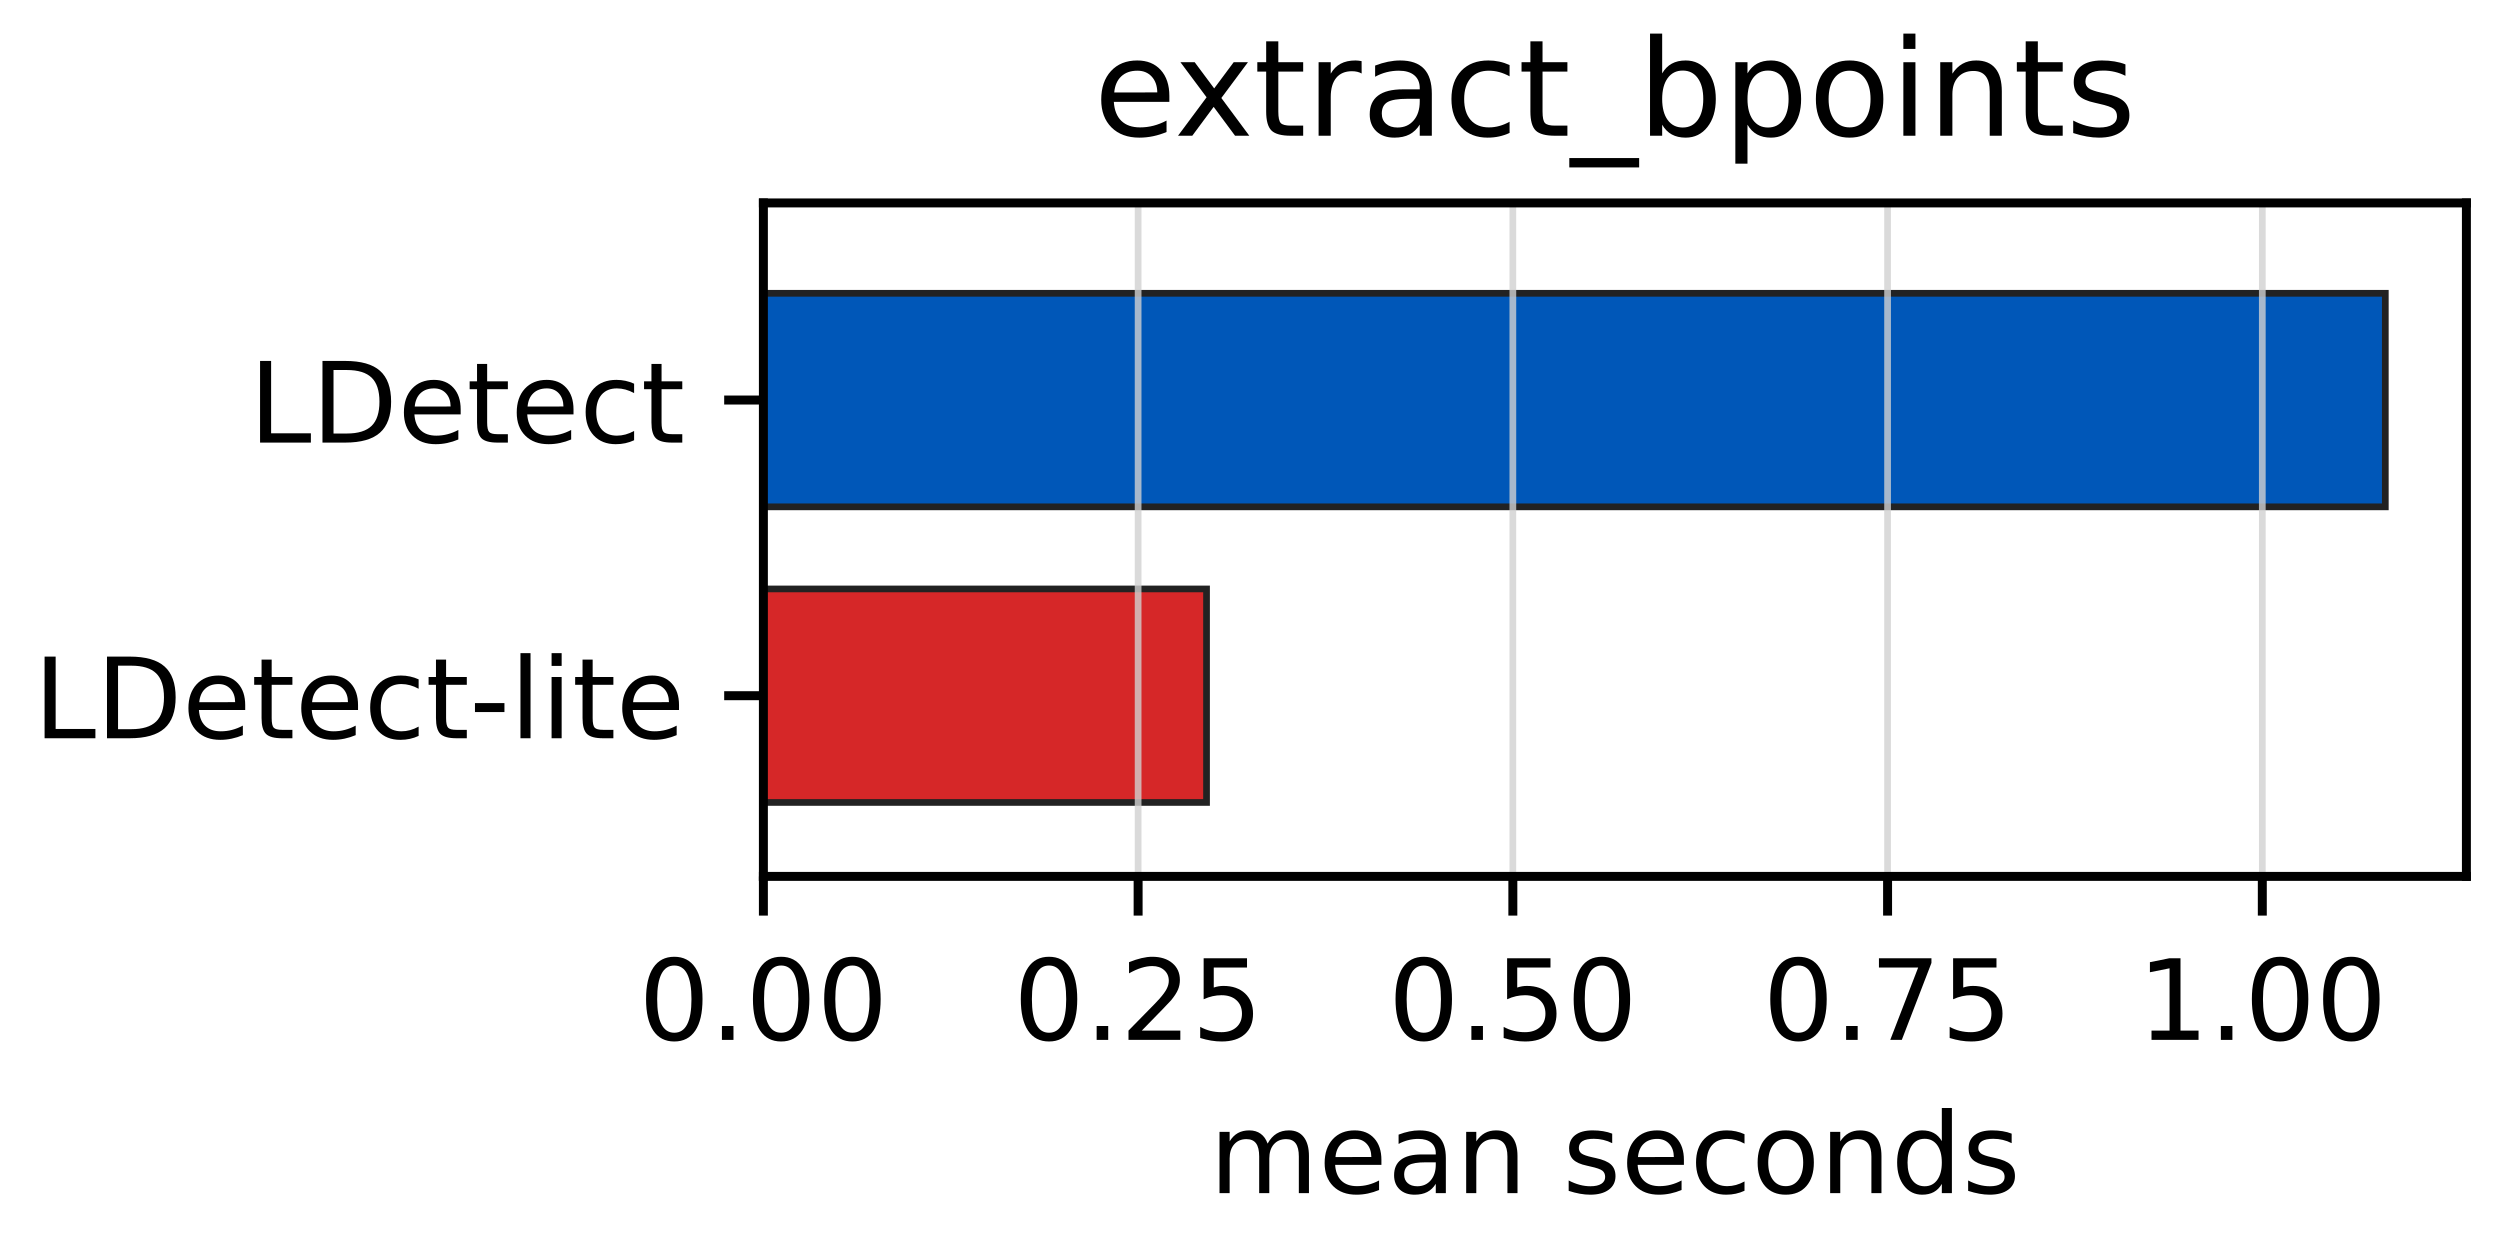
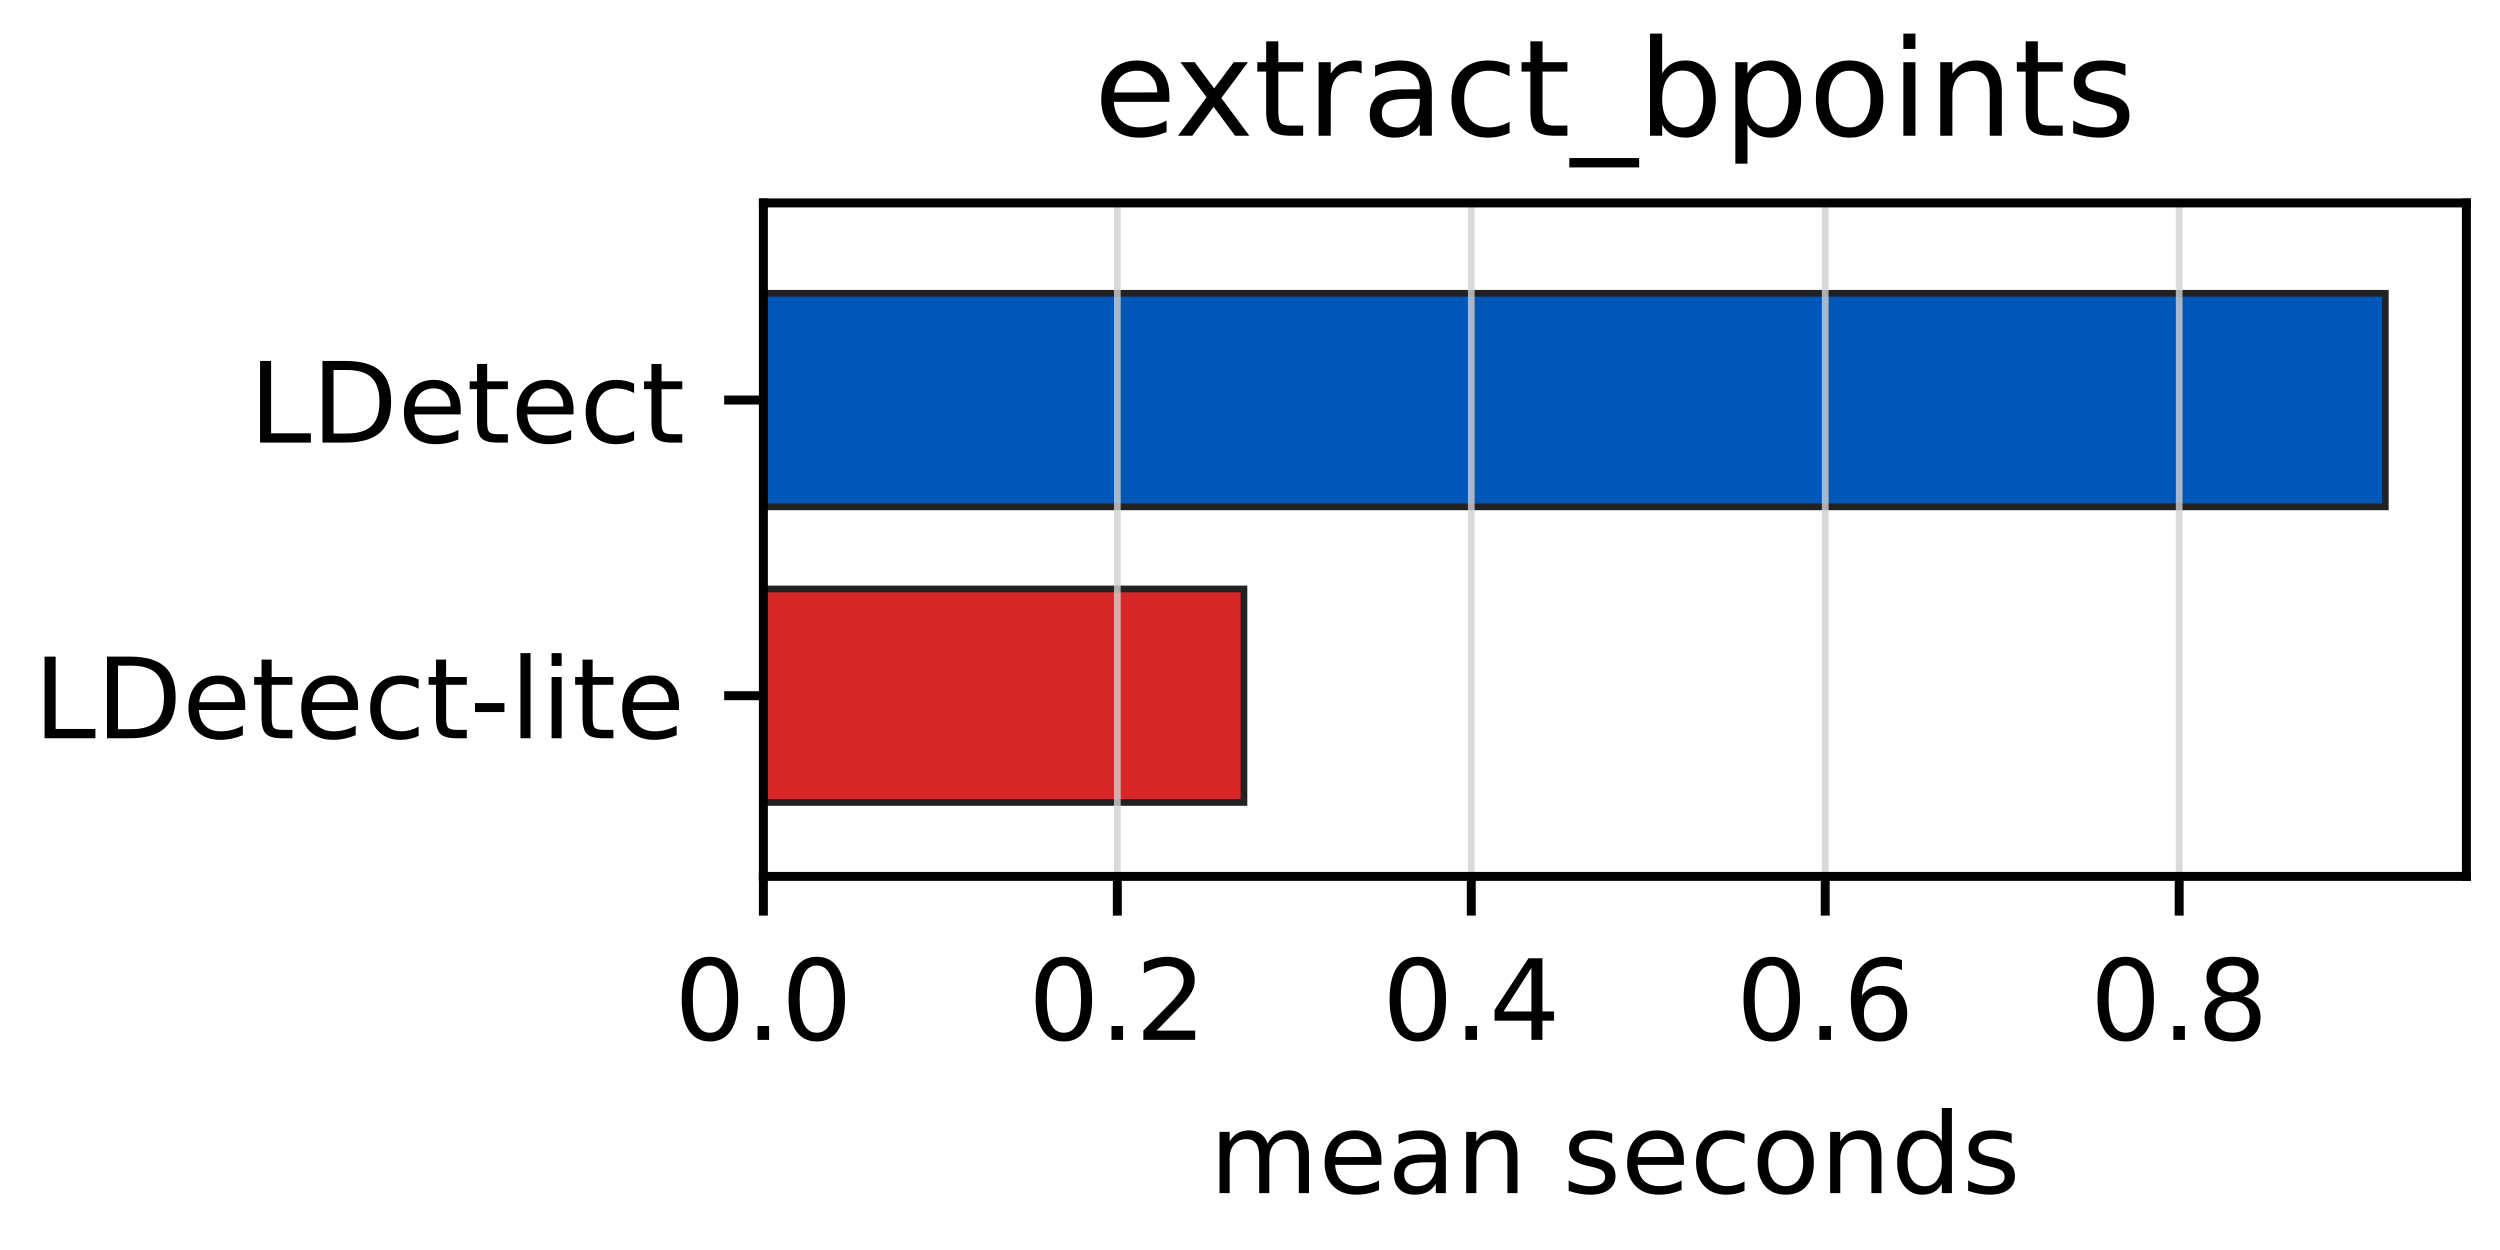
<svg xmlns="http://www.w3.org/2000/svg" xmlns:xlink="http://www.w3.org/1999/xlink" width="223.2pt" height="111.6pt" viewBox="0 0 223.2 111.6" version="1.1">
  <defs>
    <style type="text/css">*{stroke-linejoin: round; stroke-linecap: butt}</style>
  </defs>
  <g id="figure_1">
    <g id="patch_1">
      <path d="M 0 111.6  L 223.2 111.6  L 223.2 0  L 0 0  z " style="fill: #ffffff" />
    </g>
    <g id="axes_1">
      <g id="patch_2">
        <path d="M 68.155 78.244  L 220.2 78.244  L 220.2 18.118  L 68.155 18.118  z " style="fill: #ffffff" />
      </g>
      <g id="patch_3">
-         <path d="M 68.155 26.184  L 212.96 26.184  L 212.96 45.248  L 68.155 45.248  z " clip-path="url(#pf72b6d9732)" style="fill: #0057b8; stroke: #222222; stroke-width: 0.6; stroke-linejoin: miter" />
+         <path d="M 68.155 26.184  L 212.96 26.184  L 212.96 45.248  L 68.155 45.248  z " clip-path="url(#pf79635552e)" style="fill: #0057b8; stroke: #222222; stroke-width: 0.6; stroke-linejoin: miter" />
      </g>
      <g id="patch_4">
-         <path d="M 68.155 52.58  L 107.719 52.58  L 107.719 71.644  L 68.155 71.644  z " clip-path="url(#pf72b6d9732)" style="fill: #d62728; stroke: #222222; stroke-width: 0.6; stroke-linejoin: miter" />
+         <path d="M 68.155 52.58  L 111.06 52.58  L 111.06 71.644  L 68.155 71.644  z " clip-path="url(#pf79635552e)" style="fill: #d62728; stroke: #222222; stroke-width: 0.6; stroke-linejoin: miter" />
      </g>
      <g id="matplotlib.axis_1">
        <g id="xtick_1">
          <g id="line2d_1">
-             <path d="M 68.155 78.244  L 68.155 18.118  " clip-path="url(#pf72b6d9732)" style="fill: none; stroke: #d0d0d0; stroke-opacity: 0.8; stroke-width: 0.6; stroke-linecap: square" />
+             <path d="M 68.155 78.244  L 68.155 18.118  " clip-path="url(#pf79635552e)" style="fill: none; stroke: #d0d0d0; stroke-opacity: 0.8; stroke-width: 0.6; stroke-linecap: square" />
          </g>
          <g id="line2d_2">
            <defs>
-               <path id="m9bc9ebdd92" d="M 0 0  L 0 3.5  " style="stroke: #000000; stroke-width: 0.8" />
+               <path id="m3f5663f6fd" d="M 0 0  L 0 3.5  " style="stroke: #000000; stroke-width: 0.8" />
            </defs>
            <g>
-               <use xlink:href="#m9bc9ebdd92" x="68.155" y="78.244" style="stroke: #000000; stroke-width: 0.8" />
+               <use xlink:href="#m3f5663f6fd" x="68.155" y="78.244" style="stroke: #000000; stroke-width: 0.8" />
            </g>
          </g>
          <g id="text_1">
-             <g transform="translate(57.02211 92.84195) scale(0.1 -0.1)">
+             <g transform="translate(60.20336 92.84195) scale(0.1 -0.1)">
              <defs>
                <path id="DejaVuSans-30" d="M 2034 4250  Q 1547 4250 1301 3770  Q 1056 3291 1056 2328  Q 1056 1369 1301 889  Q 1547 409 2034 409  Q 2525 409 2770 889  Q 3016 1369 3016 2328  Q 3016 3291 2770 3770  Q 2525 4250 2034 4250  z M 2034 4750  Q 2819 4750 3233 4129  Q 3647 3509 3647 2328  Q 3647 1150 3233 529  Q 2819 -91 2034 -91  Q 1250 -91 836 529  Q 422 1150 422 2328  Q 422 3509 836 4129  Q 1250 4750 2034 4750  z " transform="scale(0.015625)" />
                <path id="DejaVuSans-2e" d="M 684 794  L 1344 794  L 1344 0  L 684 0  L 684 794  z " transform="scale(0.015625)" />
              </defs>
              <use xlink:href="#DejaVuSans-30" />
              <use xlink:href="#DejaVuSans-2e" transform="translate(63.62305 0)" />
              <use xlink:href="#DejaVuSans-30" transform="translate(95.41016 0)" />
-               <use xlink:href="#DejaVuSans-30" transform="translate(159.0332 0)" />
            </g>
          </g>
        </g>
        <g id="xtick_2">
          <g id="line2d_3">
-             <path d="M 101.611 78.244  L 101.611 18.118  " clip-path="url(#pf72b6d9732)" style="fill: none; stroke: #d0d0d0; stroke-opacity: 0.8; stroke-width: 0.6; stroke-linecap: square" />
+             <path d="M 99.755 78.244  L 99.755 18.118  " clip-path="url(#pf79635552e)" style="fill: none; stroke: #d0d0d0; stroke-opacity: 0.8; stroke-width: 0.6; stroke-linecap: square" />
          </g>
          <g id="line2d_4">
            <g>
-               <use xlink:href="#m9bc9ebdd92" x="101.611" y="78.244" style="stroke: #000000; stroke-width: 0.8" />
+               <use xlink:href="#m3f5663f6fd" x="99.755" y="78.244" style="stroke: #000000; stroke-width: 0.8" />
            </g>
          </g>
          <g id="text_2">
-             <g transform="translate(90.47822 92.84195) scale(0.1 -0.1)">
+             <g transform="translate(91.8038 92.84195) scale(0.1 -0.1)">
              <defs>
                <path id="DejaVuSans-32" d="M 1228 531  L 3431 531  L 3431 0  L 469 0  L 469 531  Q 828 903 1448 1529  Q 2069 2156 2228 2338  Q 2531 2678 2651 2914  Q 2772 3150 2772 3378  Q 2772 3750 2511 3984  Q 2250 4219 1831 4219  Q 1534 4219 1204 4116  Q 875 4013 500 3803  L 500 4441  Q 881 4594 1212 4672  Q 1544 4750 1819 4750  Q 2544 4750 2975 4387  Q 3406 4025 3406 3419  Q 3406 3131 3298 2873  Q 3191 2616 2906 2266  Q 2828 2175 2409 1742  Q 1991 1309 1228 531  z " transform="scale(0.015625)" />
-                 <path id="DejaVuSans-35" d="M 691 4666  L 3169 4666  L 3169 4134  L 1269 4134  L 1269 2991  Q 1406 3038 1543 3061  Q 1681 3084 1819 3084  Q 2600 3084 3056 2656  Q 3513 2228 3513 1497  Q 3513 744 3044 326  Q 2575 -91 1722 -91  Q 1428 -91 1123 -41  Q 819 9 494 109  L 494 744  Q 775 591 1075 516  Q 1375 441 1709 441  Q 2250 441 2565 725  Q 2881 1009 2881 1497  Q 2881 1984 2565 2268  Q 2250 2553 1709 2553  Q 1456 2553 1204 2497  Q 953 2441 691 2322  L 691 4666  z " transform="scale(0.015625)" />
              </defs>
              <use xlink:href="#DejaVuSans-30" />
              <use xlink:href="#DejaVuSans-2e" transform="translate(63.62305 0)" />
              <use xlink:href="#DejaVuSans-32" transform="translate(95.41016 0)" />
-               <use xlink:href="#DejaVuSans-35" transform="translate(159.0332 0)" />
            </g>
          </g>
        </g>
        <g id="xtick_3">
          <g id="line2d_5">
-             <path d="M 135.067 78.244  L 135.067 18.118  " clip-path="url(#pf72b6d9732)" style="fill: none; stroke: #d0d0d0; stroke-opacity: 0.8; stroke-width: 0.6; stroke-linecap: square" />
+             <path d="M 131.356 78.244  L 131.356 18.118  " clip-path="url(#pf79635552e)" style="fill: none; stroke: #d0d0d0; stroke-opacity: 0.8; stroke-width: 0.6; stroke-linecap: square" />
          </g>
          <g id="line2d_6">
            <g>
-               <use xlink:href="#m9bc9ebdd92" x="135.067" y="78.244" style="stroke: #000000; stroke-width: 0.8" />
+               <use xlink:href="#m3f5663f6fd" x="131.356" y="78.244" style="stroke: #000000; stroke-width: 0.8" />
            </g>
          </g>
          <g id="text_3">
-             <g transform="translate(123.9343 92.84195) scale(0.1 -0.1)">
-               <use xlink:href="#DejaVuSans-30" />
-               <use xlink:href="#DejaVuSans-2e" transform="translate(63.62305 0)" />
-               <use xlink:href="#DejaVuSans-35" transform="translate(95.41016 0)" />
-               <use xlink:href="#DejaVuSans-30" transform="translate(159.0332 0)" />
+             <g transform="translate(123.4042 92.84195) scale(0.1 -0.1)">
+               <defs>
+                 <path id="DejaVuSans-34" d="M 2419 4116  L 825 1625  L 2419 1625  L 2419 4116  z M 2253 4666  L 3047 4666  L 3047 1625  L 3713 1625  L 3713 1100  L 3047 1100  L 3047 0  L 2419 0  L 2419 1100  L 313 1100  L 313 1709  L 2253 4666  z " transform="scale(0.015625)" />
+               </defs>
+               <use xlink:href="#DejaVuSans-30" />
+               <use xlink:href="#DejaVuSans-2e" transform="translate(63.62305 0)" />
+               <use xlink:href="#DejaVuSans-34" transform="translate(95.41016 0)" />
            </g>
          </g>
        </g>
        <g id="xtick_4">
          <g id="line2d_7">
-             <path d="M 168.523 78.244  L 168.523 18.118  " clip-path="url(#pf72b6d9732)" style="fill: none; stroke: #d0d0d0; stroke-opacity: 0.8; stroke-width: 0.6; stroke-linecap: square" />
+             <path d="M 162.956 78.244  L 162.956 18.118  " clip-path="url(#pf79635552e)" style="fill: none; stroke: #d0d0d0; stroke-opacity: 0.8; stroke-width: 0.6; stroke-linecap: square" />
          </g>
          <g id="line2d_8">
            <g>
-               <use xlink:href="#m9bc9ebdd92" x="168.523" y="78.244" style="stroke: #000000; stroke-width: 0.8" />
+               <use xlink:href="#m3f5663f6fd" x="162.956" y="78.244" style="stroke: #000000; stroke-width: 0.8" />
            </g>
          </g>
          <g id="text_4">
-             <g transform="translate(157.3904 92.84195) scale(0.1 -0.1)">
-               <defs>
-                 <path id="DejaVuSans-37" d="M 525 4666  L 3525 4666  L 3525 4397  L 1831 0  L 1172 0  L 2766 4134  L 525 4134  L 525 4666  z " transform="scale(0.015625)" />
-               </defs>
-               <use xlink:href="#DejaVuSans-30" />
-               <use xlink:href="#DejaVuSans-2e" transform="translate(63.62305 0)" />
-               <use xlink:href="#DejaVuSans-37" transform="translate(95.41016 0)" />
-               <use xlink:href="#DejaVuSans-35" transform="translate(159.0332 0)" />
+             <g transform="translate(155.0047 92.84195) scale(0.1 -0.1)">
+               <defs>
+                 <path id="DejaVuSans-36" d="M 2113 2584  Q 1688 2584 1439 2293  Q 1191 2003 1191 1497  Q 1191 994 1439 701  Q 1688 409 2113 409  Q 2538 409 2786 701  Q 3034 994 3034 1497  Q 3034 2003 2786 2293  Q 2538 2584 2113 2584  z M 3366 4563  L 3366 3988  Q 3128 4100 2886 4159  Q 2644 4219 2406 4219  Q 1781 4219 1451 3797  Q 1122 3375 1075 2522  Q 1259 2794 1537 2939  Q 1816 3084 2150 3084  Q 2853 3084 3261 2657  Q 3669 2231 3669 1497  Q 3669 778 3244 343  Q 2819 -91 2113 -91  Q 1303 -91 875 529  Q 447 1150 447 2328  Q 447 3434 972 4092  Q 1497 4750 2381 4750  Q 2619 4750 2861 4703  Q 3103 4656 3366 4563  z " transform="scale(0.015625)" />
+               </defs>
+               <use xlink:href="#DejaVuSans-30" />
+               <use xlink:href="#DejaVuSans-2e" transform="translate(63.62305 0)" />
+               <use xlink:href="#DejaVuSans-36" transform="translate(95.41016 0)" />
            </g>
          </g>
        </g>
        <g id="xtick_5">
          <g id="line2d_9">
-             <path d="M 201.979 78.244  L 201.979 18.118  " clip-path="url(#pf72b6d9732)" style="fill: none; stroke: #d0d0d0; stroke-opacity: 0.8; stroke-width: 0.6; stroke-linecap: square" />
+             <path d="M 194.557 78.244  L 194.557 18.118  " clip-path="url(#pf79635552e)" style="fill: none; stroke: #d0d0d0; stroke-opacity: 0.8; stroke-width: 0.6; stroke-linecap: square" />
          </g>
          <g id="line2d_10">
            <g>
-               <use xlink:href="#m9bc9ebdd92" x="201.979" y="78.244" style="stroke: #000000; stroke-width: 0.8" />
+               <use xlink:href="#m3f5663f6fd" x="194.557" y="78.244" style="stroke: #000000; stroke-width: 0.8" />
            </g>
          </g>
          <g id="text_5">
-             <g transform="translate(190.8466 92.84195) scale(0.1 -0.1)">
-               <defs>
-                 <path id="DejaVuSans-31" d="M 794 531  L 1825 531  L 1825 4091  L 703 3866  L 703 4441  L 1819 4666  L 2450 4666  L 2450 531  L 3481 531  L 3481 0  L 794 0  L 794 531  z " transform="scale(0.015625)" />
-               </defs>
-               <use xlink:href="#DejaVuSans-31" />
-               <use xlink:href="#DejaVuSans-2e" transform="translate(63.62305 0)" />
-               <use xlink:href="#DejaVuSans-30" transform="translate(95.41016 0)" />
-               <use xlink:href="#DejaVuSans-30" transform="translate(159.0332 0)" />
+             <g transform="translate(186.6051 92.84195) scale(0.1 -0.1)">
+               <defs>
+                 <path id="DejaVuSans-38" d="M 2034 2216  Q 1584 2216 1326 1975  Q 1069 1734 1069 1313  Q 1069 891 1326 650  Q 1584 409 2034 409  Q 2484 409 2743 651  Q 3003 894 3003 1313  Q 3003 1734 2745 1975  Q 2488 2216 2034 2216  z M 1403 2484  Q 997 2584 770 2862  Q 544 3141 544 3541  Q 544 4100 942 4425  Q 1341 4750 2034 4750  Q 2731 4750 3128 4425  Q 3525 4100 3525 3541  Q 3525 3141 3298 2862  Q 3072 2584 2669 2484  Q 3125 2378 3379 2068  Q 3634 1759 3634 1313  Q 3634 634 3220 271  Q 2806 -91 2034 -91  Q 1263 -91 848 271  Q 434 634 434 1313  Q 434 1759 690 2068  Q 947 2378 1403 2484  z M 1172 3481  Q 1172 3119 1398 2916  Q 1625 2713 2034 2713  Q 2441 2713 2670 2916  Q 2900 3119 2900 3481  Q 2900 3844 2670 4047  Q 2441 4250 2034 4250  Q 1625 4250 1398 4047  Q 1172 3844 1172 3481  z " transform="scale(0.015625)" />
+               </defs>
+               <use xlink:href="#DejaVuSans-30" />
+               <use xlink:href="#DejaVuSans-2e" transform="translate(63.62305 0)" />
+               <use xlink:href="#DejaVuSans-38" transform="translate(95.41016 0)" />
            </g>
          </g>
        </g>
        <g id="text_6">
          <g transform="translate(107.9711 106.5201) scale(0.1 -0.1)">
            <defs>
              <path id="DejaVuSans-6d" d="M 3328 2828  Q 3544 3216 3844 3400  Q 4144 3584 4550 3584  Q 5097 3584 5394 3201  Q 5691 2819 5691 2113  L 5691 0  L 5113 0  L 5113 2094  Q 5113 2597 4934 2840  Q 4756 3084 4391 3084  Q 3944 3084 3684 2787  Q 3425 2491 3425 1978  L 3425 0  L 2847 0  L 2847 2094  Q 2847 2600 2669 2842  Q 2491 3084 2119 3084  Q 1678 3084 1418 2786  Q 1159 2488 1159 1978  L 1159 0  L 581 0  L 581 3500  L 1159 3500  L 1159 2956  Q 1356 3278 1631 3431  Q 1906 3584 2284 3584  Q 2666 3584 2933 3390  Q 3200 3197 3328 2828  z " transform="scale(0.015625)" />
              <path id="DejaVuSans-65" d="M 3597 1894  L 3597 1613  L 953 1613  Q 991 1019 1311 708  Q 1631 397 2203 397  Q 2534 397 2845 478  Q 3156 559 3463 722  L 3463 178  Q 3153 47 2828 -22  Q 2503 -91 2169 -91  Q 1331 -91 842 396  Q 353 884 353 1716  Q 353 2575 817 3079  Q 1281 3584 2069 3584  Q 2775 3584 3186 3129  Q 3597 2675 3597 1894  z M 3022 2063  Q 3016 2534 2758 2815  Q 2500 3097 2075 3097  Q 1594 3097 1305 2825  Q 1016 2553 972 2059  L 3022 2063  z " transform="scale(0.015625)" />
              <path id="DejaVuSans-61" d="M 2194 1759  Q 1497 1759 1228 1600  Q 959 1441 959 1056  Q 959 750 1161 570  Q 1363 391 1709 391  Q 2188 391 2477 730  Q 2766 1069 2766 1631  L 2766 1759  L 2194 1759  z M 3341 1997  L 3341 0  L 2766 0  L 2766 531  Q 2569 213 2275 61  Q 1981 -91 1556 -91  Q 1019 -91 701 211  Q 384 513 384 1019  Q 384 1609 779 1909  Q 1175 2209 1959 2209  L 2766 2209  L 2766 2266  Q 2766 2663 2505 2880  Q 2244 3097 1772 3097  Q 1472 3097 1187 3025  Q 903 2953 641 2809  L 641 3341  Q 956 3463 1253 3523  Q 1550 3584 1831 3584  Q 2591 3584 2966 3190  Q 3341 2797 3341 1997  z " transform="scale(0.015625)" />
              <path id="DejaVuSans-6e" d="M 3513 2113  L 3513 0  L 2938 0  L 2938 2094  Q 2938 2591 2744 2837  Q 2550 3084 2163 3084  Q 1697 3084 1428 2787  Q 1159 2491 1159 1978  L 1159 0  L 581 0  L 581 3500  L 1159 3500  L 1159 2956  Q 1366 3272 1645 3428  Q 1925 3584 2291 3584  Q 2894 3584 3203 3211  Q 3513 2838 3513 2113  z " transform="scale(0.015625)" />
              <path id="DejaVuSans-20" transform="scale(0.015625)" />
              <path id="DejaVuSans-73" d="M 2834 3397  L 2834 2853  Q 2591 2978 2328 3040  Q 2066 3103 1784 3103  Q 1356 3103 1142 2972  Q 928 2841 928 2578  Q 928 2378 1081 2264  Q 1234 2150 1697 2047  L 1894 2003  Q 2506 1872 2764 1633  Q 3022 1394 3022 966  Q 3022 478 2636 193  Q 2250 -91 1575 -91  Q 1294 -91 989 -36  Q 684 19 347 128  L 347 722  Q 666 556 975 473  Q 1284 391 1588 391  Q 1994 391 2212 530  Q 2431 669 2431 922  Q 2431 1156 2273 1281  Q 2116 1406 1581 1522  L 1381 1569  Q 847 1681 609 1914  Q 372 2147 372 2553  Q 372 3047 722 3315  Q 1072 3584 1716 3584  Q 2034 3584 2315 3537  Q 2597 3491 2834 3397  z " transform="scale(0.015625)" />
              <path id="DejaVuSans-63" d="M 3122 3366  L 3122 2828  Q 2878 2963 2633 3030  Q 2388 3097 2138 3097  Q 1578 3097 1268 2742  Q 959 2388 959 1747  Q 959 1106 1268 751  Q 1578 397 2138 397  Q 2388 397 2633 464  Q 2878 531 3122 666  L 3122 134  Q 2881 22 2623 -34  Q 2366 -91 2075 -91  Q 1284 -91 818 406  Q 353 903 353 1747  Q 353 2603 823 3093  Q 1294 3584 2113 3584  Q 2378 3584 2631 3529  Q 2884 3475 3122 3366  z " transform="scale(0.015625)" />
              <path id="DejaVuSans-6f" d="M 1959 3097  Q 1497 3097 1228 2736  Q 959 2375 959 1747  Q 959 1119 1226 758  Q 1494 397 1959 397  Q 2419 397 2687 759  Q 2956 1122 2956 1747  Q 2956 2369 2687 2733  Q 2419 3097 1959 3097  z M 1959 3584  Q 2709 3584 3137 3096  Q 3566 2609 3566 1747  Q 3566 888 3137 398  Q 2709 -91 1959 -91  Q 1206 -91 779 398  Q 353 888 353 1747  Q 353 2609 779 3096  Q 1206 3584 1959 3584  z " transform="scale(0.015625)" />
              <path id="DejaVuSans-64" d="M 2906 2969  L 2906 4863  L 3481 4863  L 3481 0  L 2906 0  L 2906 525  Q 2725 213 2448 61  Q 2172 -91 1784 -91  Q 1150 -91 751 415  Q 353 922 353 1747  Q 353 2572 751 3078  Q 1150 3584 1784 3584  Q 2172 3584 2448 3432  Q 2725 3281 2906 2969  z M 947 1747  Q 947 1113 1208 752  Q 1469 391 1925 391  Q 2381 391 2643 752  Q 2906 1113 2906 1747  Q 2906 2381 2643 2742  Q 2381 3103 1925 3103  Q 1469 3103 1208 2742  Q 947 2381 947 1747  z " transform="scale(0.015625)" />
            </defs>
            <use xlink:href="#DejaVuSans-6d" />
            <use xlink:href="#DejaVuSans-65" transform="translate(97.41211 0)" />
            <use xlink:href="#DejaVuSans-61" transform="translate(158.9355 0)" />
            <use xlink:href="#DejaVuSans-6e" transform="translate(220.2148 0)" />
            <use xlink:href="#DejaVuSans-20" transform="translate(283.5938 0)" />
            <use xlink:href="#DejaVuSans-73" transform="translate(315.3809 0)" />
            <use xlink:href="#DejaVuSans-65" transform="translate(367.4805 0)" />
            <use xlink:href="#DejaVuSans-63" transform="translate(429.0039 0)" />
            <use xlink:href="#DejaVuSans-6f" transform="translate(483.9844 0)" />
            <use xlink:href="#DejaVuSans-6e" transform="translate(545.166 0)" />
            <use xlink:href="#DejaVuSans-64" transform="translate(608.5449 0)" />
            <use xlink:href="#DejaVuSans-73" transform="translate(672.0215 0)" />
          </g>
        </g>
      </g>
      <g id="matplotlib.axis_2">
        <g id="ytick_1">
          <g id="line2d_11">
            <defs>
-               <path id="m3fd0e46f4a" d="M 0 0  L -3.5 0  " style="stroke: #000000; stroke-width: 0.8" />
+               <path id="m4cc21ebd1c" d="M 0 0  L -3.5 0  " style="stroke: #000000; stroke-width: 0.8" />
            </defs>
            <g>
-               <use xlink:href="#m3fd0e46f4a" x="68.155" y="35.716" style="stroke: #000000; stroke-width: 0.8" />
+               <use xlink:href="#m4cc21ebd1c" x="68.155" y="35.716" style="stroke: #000000; stroke-width: 0.8" />
            </g>
          </g>
          <g id="text_7">
            <g transform="translate(22.23774 39.51519) scale(0.1 -0.1)">
              <defs>
                <path id="DejaVuSans-4c" d="M 628 4666  L 1259 4666  L 1259 531  L 3531 531  L 3531 0  L 628 0  L 628 4666  z " transform="scale(0.015625)" />
                <path id="DejaVuSans-44" d="M 1259 4147  L 1259 519  L 2022 519  Q 2988 519 3436 956  Q 3884 1394 3884 2338  Q 3884 3275 3436 3711  Q 2988 4147 2022 4147  L 1259 4147  z M 628 4666  L 1925 4666  Q 3281 4666 3915 4102  Q 4550 3538 4550 2338  Q 4550 1131 3912 565  Q 3275 0 1925 0  L 628 0  L 628 4666  z " transform="scale(0.015625)" />
                <path id="DejaVuSans-74" d="M 1172 4494  L 1172 3500  L 2356 3500  L 2356 3053  L 1172 3053  L 1172 1153  Q 1172 725 1289 603  Q 1406 481 1766 481  L 2356 481  L 2356 0  L 1766 0  Q 1100 0 847 248  Q 594 497 594 1153  L 594 3053  L 172 3053  L 172 3500  L 594 3500  L 594 4494  L 1172 4494  z " transform="scale(0.015625)" />
              </defs>
              <use xlink:href="#DejaVuSans-4c" />
              <use xlink:href="#DejaVuSans-44" transform="translate(55.71289 0)" />
              <use xlink:href="#DejaVuSans-65" transform="translate(132.7148 0)" />
              <use xlink:href="#DejaVuSans-74" transform="translate(194.2383 0)" />
              <use xlink:href="#DejaVuSans-65" transform="translate(233.4473 0)" />
              <use xlink:href="#DejaVuSans-63" transform="translate(294.9707 0)" />
              <use xlink:href="#DejaVuSans-74" transform="translate(349.9512 0)" />
            </g>
          </g>
        </g>
        <g id="ytick_2">
          <g id="line2d_12">
            <g>
-               <use xlink:href="#m3fd0e46f4a" x="68.155" y="62.112" style="stroke: #000000; stroke-width: 0.8" />
+               <use xlink:href="#m4cc21ebd1c" x="68.155" y="62.112" style="stroke: #000000; stroke-width: 0.8" />
            </g>
          </g>
          <g id="text_8">
            <g transform="translate(3.00024 65.91159) scale(0.1 -0.1)">
              <defs>
                <path id="DejaVuSans-2d" d="M 313 2009  L 1997 2009  L 1997 1497  L 313 1497  L 313 2009  z " transform="scale(0.015625)" />
                <path id="DejaVuSans-6c" d="M 603 4863  L 1178 4863  L 1178 0  L 603 0  L 603 4863  z " transform="scale(0.015625)" />
                <path id="DejaVuSans-69" d="M 603 3500  L 1178 3500  L 1178 0  L 603 0  L 603 3500  z M 603 4863  L 1178 4863  L 1178 4134  L 603 4134  L 603 4863  z " transform="scale(0.015625)" />
              </defs>
              <use xlink:href="#DejaVuSans-4c" />
              <use xlink:href="#DejaVuSans-44" transform="translate(55.71289 0)" />
              <use xlink:href="#DejaVuSans-65" transform="translate(132.7148 0)" />
              <use xlink:href="#DejaVuSans-74" transform="translate(194.2383 0)" />
              <use xlink:href="#DejaVuSans-65" transform="translate(233.4473 0)" />
              <use xlink:href="#DejaVuSans-63" transform="translate(294.9707 0)" />
              <use xlink:href="#DejaVuSans-74" transform="translate(349.9512 0)" />
              <use xlink:href="#DejaVuSans-2d" transform="translate(389.1602 0)" />
              <use xlink:href="#DejaVuSans-6c" transform="translate(425.2441 0)" />
              <use xlink:href="#DejaVuSans-69" transform="translate(453.0273 0)" />
              <use xlink:href="#DejaVuSans-74" transform="translate(480.8105 0)" />
              <use xlink:href="#DejaVuSans-65" transform="translate(520.0195 0)" />
            </g>
          </g>
        </g>
      </g>
      <g id="patch_5">
        <path d="M 68.155 78.244  L 68.155 18.118  " style="fill: none; stroke: #000000; stroke-width: 0.8; stroke-linejoin: miter; stroke-linecap: square" />
      </g>
      <g id="patch_6">
        <path d="M 220.2 78.244  L 220.2 18.118  " style="fill: none; stroke: #000000; stroke-width: 0.8; stroke-linejoin: miter; stroke-linecap: square" />
      </g>
      <g id="patch_7">
        <path d="M 68.155 78.244  L 220.2 78.244  " style="fill: none; stroke: #000000; stroke-width: 0.8; stroke-linejoin: miter; stroke-linecap: square" />
      </g>
      <g id="patch_8">
        <path d="M 68.155 18.118  L 220.2 18.118  " style="fill: none; stroke: #000000; stroke-width: 0.8; stroke-linejoin: miter; stroke-linecap: square" />
      </g>
      <g id="text_9">
        <g transform="translate(97.65578 12.11837) scale(0.12 -0.12)">
          <defs>
            <path id="DejaVuSans-78" d="M 3513 3500  L 2247 1797  L 3578 0  L 2900 0  L 1881 1375  L 863 0  L 184 0  L 1544 1831  L 300 3500  L 978 3500  L 1906 2253  L 2834 3500  L 3513 3500  z " transform="scale(0.015625)" />
            <path id="DejaVuSans-72" d="M 2631 2963  Q 2534 3019 2420 3045  Q 2306 3072 2169 3072  Q 1681 3072 1420 2755  Q 1159 2438 1159 1844  L 1159 0  L 581 0  L 581 3500  L 1159 3500  L 1159 2956  Q 1341 3275 1631 3429  Q 1922 3584 2338 3584  Q 2397 3584 2469 3576  Q 2541 3569 2628 3553  L 2631 2963  z " transform="scale(0.015625)" />
            <path id="DejaVuSans-5f" d="M 3263 -1063  L 3263 -1509  L -63 -1509  L -63 -1063  L 3263 -1063  z " transform="scale(0.015625)" />
            <path id="DejaVuSans-62" d="M 3116 1747  Q 3116 2381 2855 2742  Q 2594 3103 2138 3103  Q 1681 3103 1420 2742  Q 1159 2381 1159 1747  Q 1159 1113 1420 752  Q 1681 391 2138 391  Q 2594 391 2855 752  Q 3116 1113 3116 1747  z M 1159 2969  Q 1341 3281 1617 3432  Q 1894 3584 2278 3584  Q 2916 3584 3314 3078  Q 3713 2572 3713 1747  Q 3713 922 3314 415  Q 2916 -91 2278 -91  Q 1894 -91 1617 61  Q 1341 213 1159 525  L 1159 0  L 581 0  L 581 4863  L 1159 4863  L 1159 2969  z " transform="scale(0.015625)" />
            <path id="DejaVuSans-70" d="M 1159 525  L 1159 -1331  L 581 -1331  L 581 3500  L 1159 3500  L 1159 2969  Q 1341 3281 1617 3432  Q 1894 3584 2278 3584  Q 2916 3584 3314 3078  Q 3713 2572 3713 1747  Q 3713 922 3314 415  Q 2916 -91 2278 -91  Q 1894 -91 1617 61  Q 1341 213 1159 525  z M 3116 1747  Q 3116 2381 2855 2742  Q 2594 3103 2138 3103  Q 1681 3103 1420 2742  Q 1159 2381 1159 1747  Q 1159 1113 1420 752  Q 1681 391 2138 391  Q 2594 391 2855 752  Q 3116 1113 3116 1747  z " transform="scale(0.015625)" />
          </defs>
          <use xlink:href="#DejaVuSans-65" />
          <use xlink:href="#DejaVuSans-78" transform="translate(59.77344 0)" />
          <use xlink:href="#DejaVuSans-74" transform="translate(118.9531 0)" />
          <use xlink:href="#DejaVuSans-72" transform="translate(158.1621 0)" />
          <use xlink:href="#DejaVuSans-61" transform="translate(199.2754 0)" />
          <use xlink:href="#DejaVuSans-63" transform="translate(260.5547 0)" />
          <use xlink:href="#DejaVuSans-74" transform="translate(315.5352 0)" />
          <use xlink:href="#DejaVuSans-5f" transform="translate(354.7441 0)" />
          <use xlink:href="#DejaVuSans-62" transform="translate(404.7441 0)" />
          <use xlink:href="#DejaVuSans-70" transform="translate(468.2207 0)" />
          <use xlink:href="#DejaVuSans-6f" transform="translate(531.6973 0)" />
          <use xlink:href="#DejaVuSans-69" transform="translate(592.8789 0)" />
          <use xlink:href="#DejaVuSans-6e" transform="translate(620.6621 0)" />
          <use xlink:href="#DejaVuSans-74" transform="translate(684.041 0)" />
          <use xlink:href="#DejaVuSans-73" transform="translate(723.25 0)" />
        </g>
      </g>
    </g>
  </g>
  <defs>
-     <clipPath id="pf72b6d9732">
+     <clipPath id="pf79635552e">
      <rect x="68.155" y="18.118" width="152.045" height="60.125" />
    </clipPath>
  </defs>
</svg>
